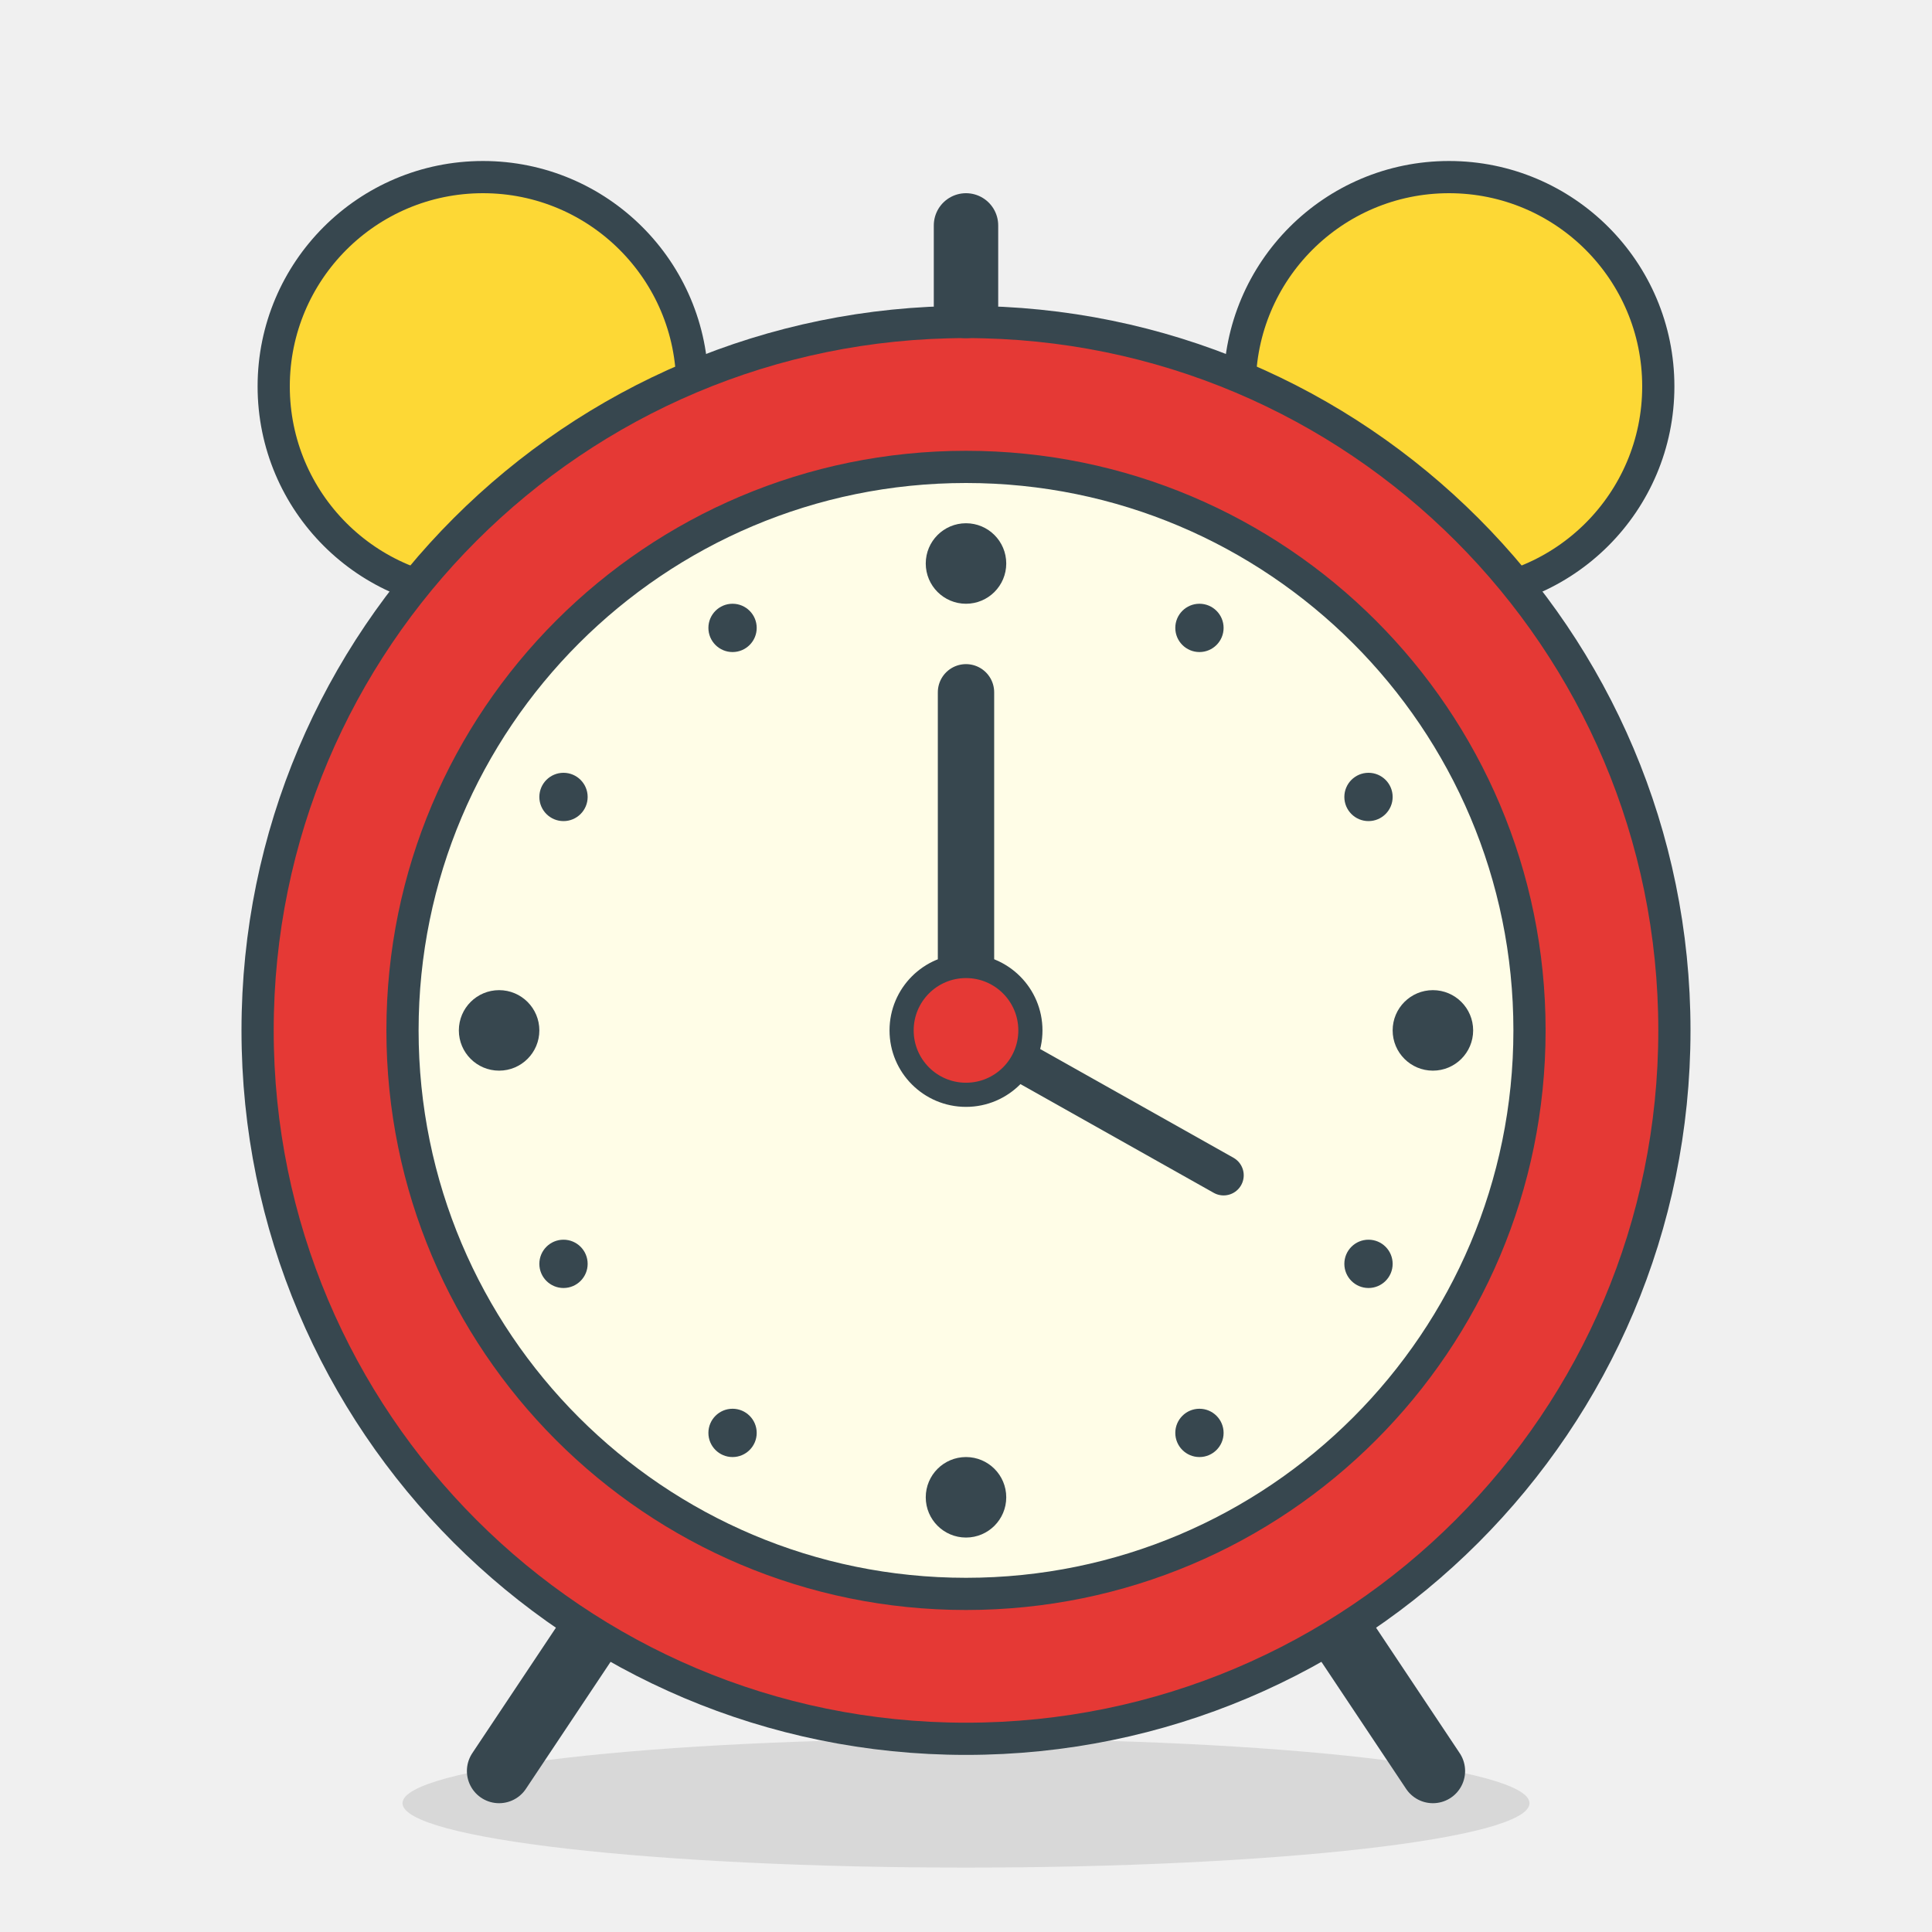
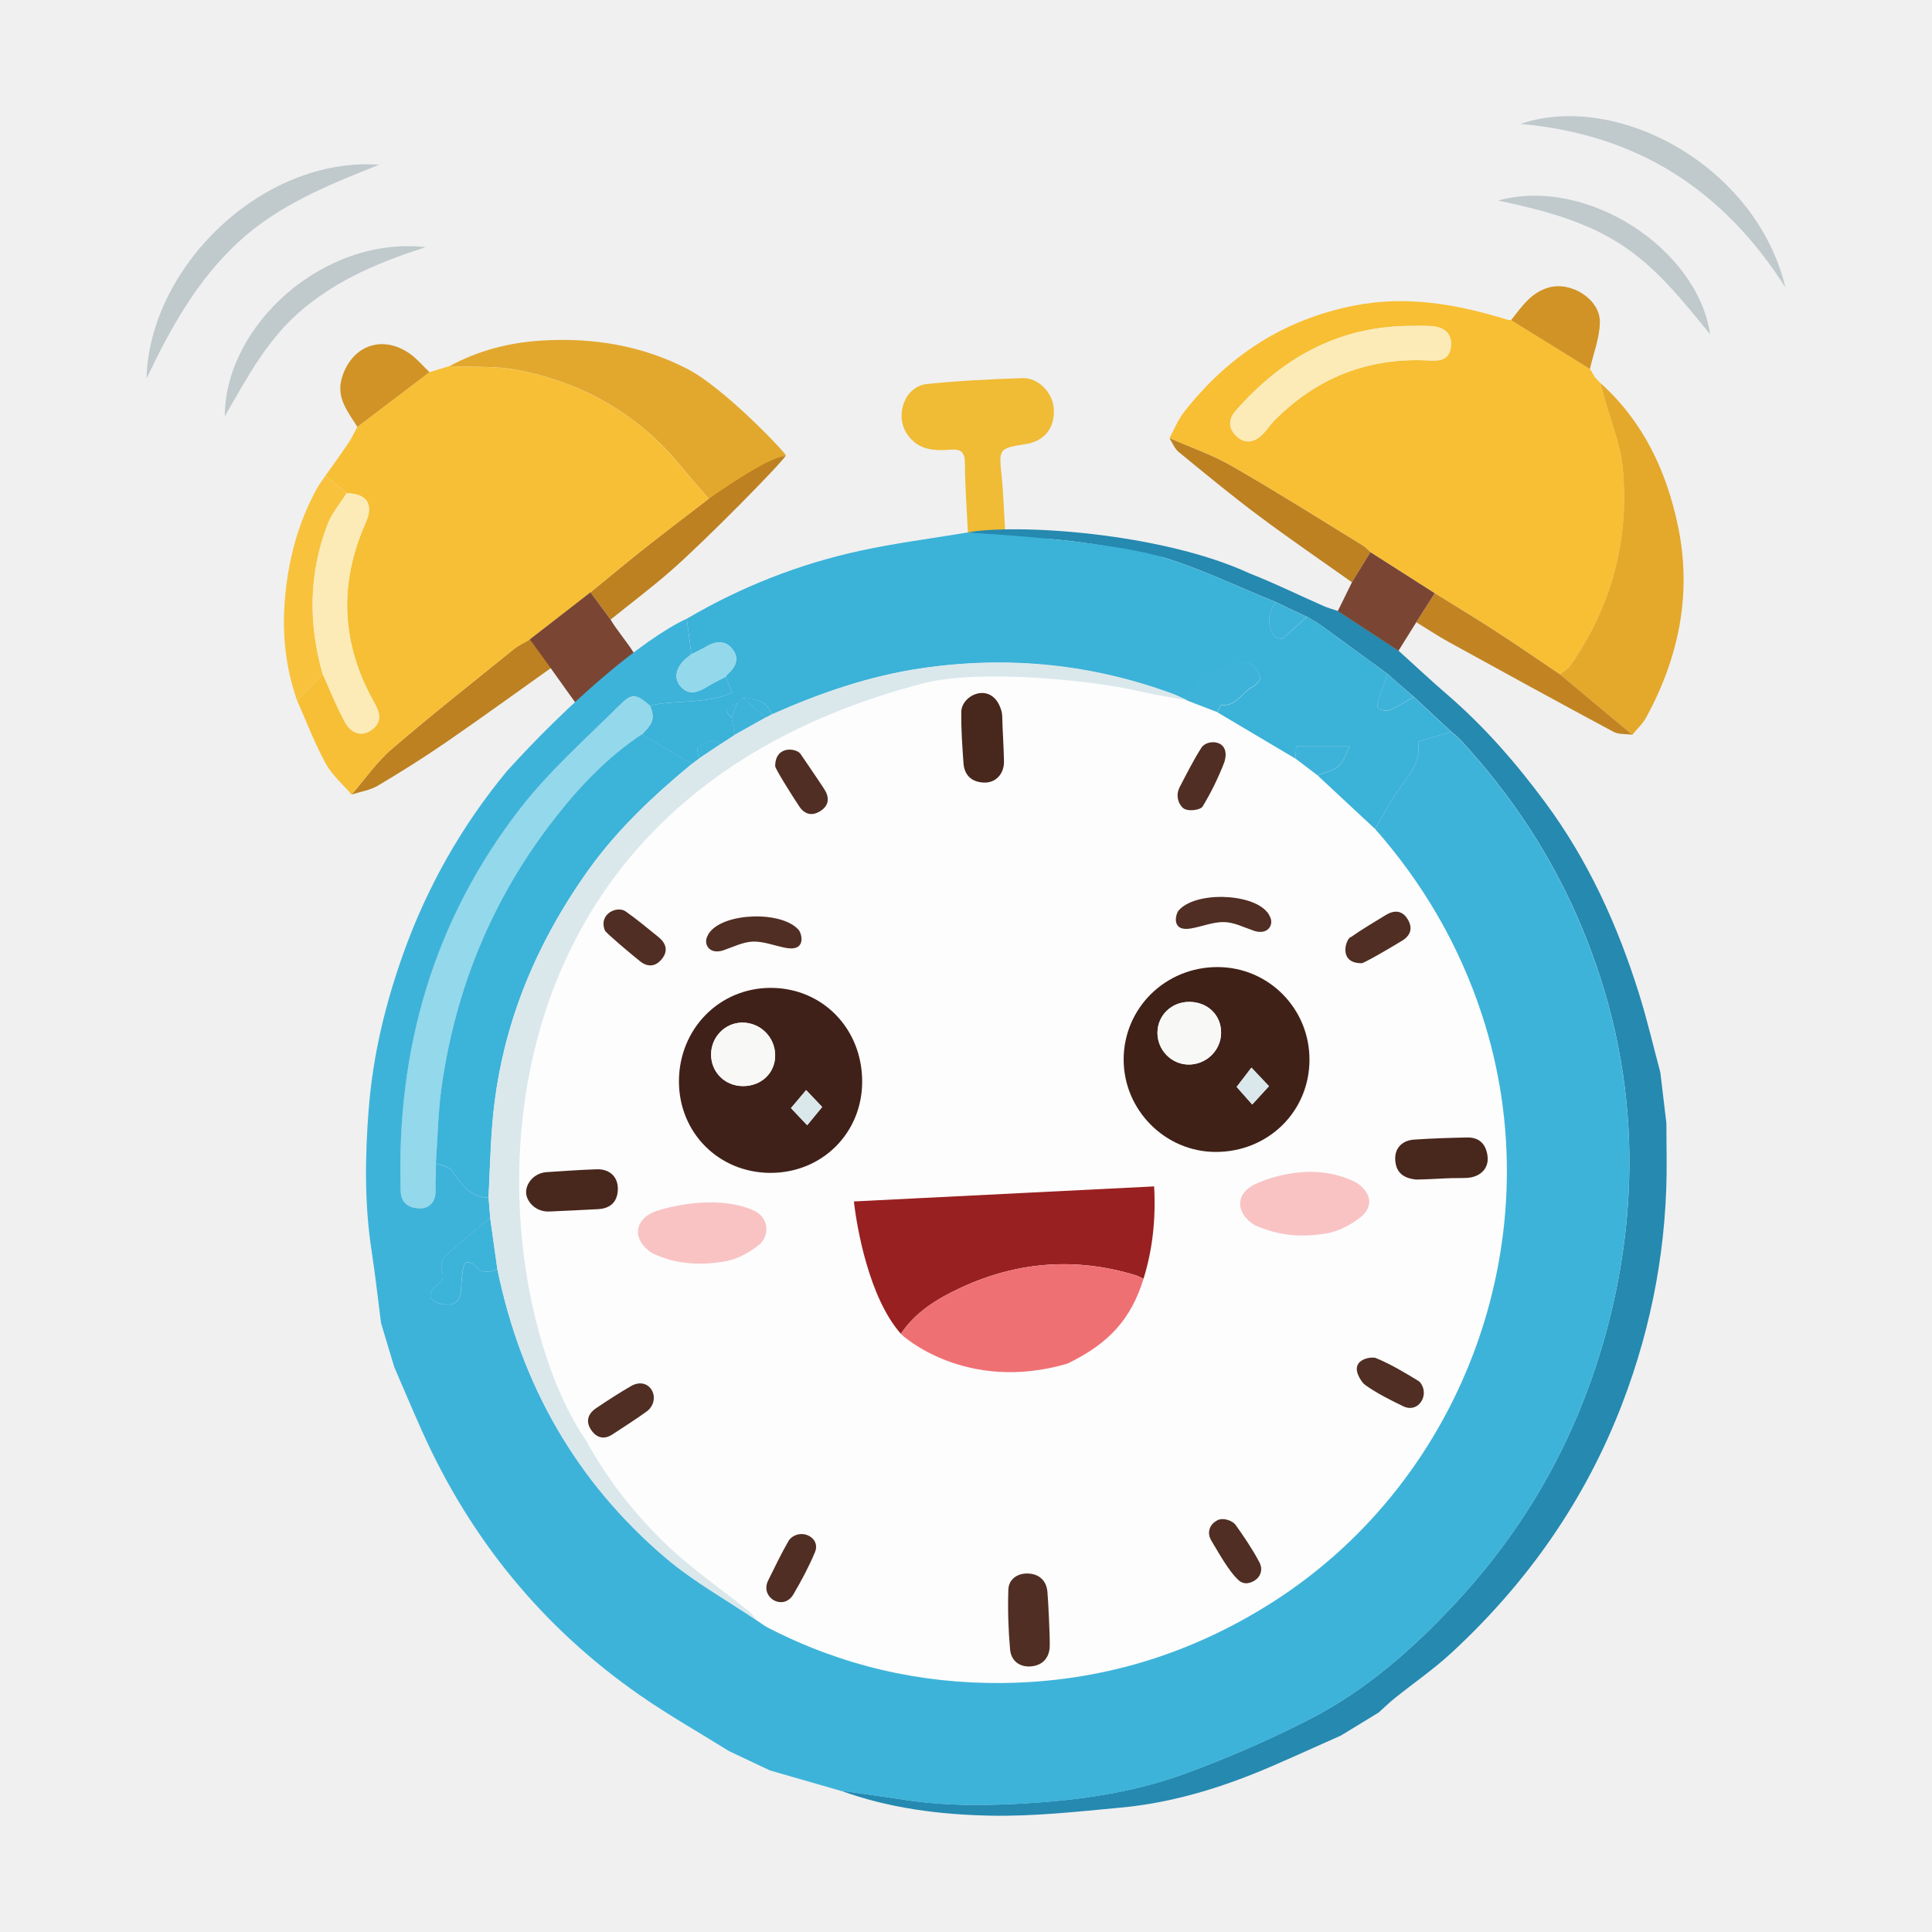
- <svg xmlns="http://www.w3.org/2000/svg" viewBox="0 0 240 240" role="img" aria-label="Reloj">
-   <ellipse cx="120" cy="224" rx="70" ry="8" fill="#000" opacity="0.1" />
-   <g stroke="#37474f" stroke-width="4" stroke-linejoin="round">
-     <circle cx="60" cy="48" r="26" fill="#fdd835" />
-     <circle cx="180" cy="48" r="26" fill="#fdd835" />
-     <path d="M78 196 L62 220 M162 196 L178 220" stroke-width="8" stroke-linecap="round" />
-     <circle cx="120" cy="128" r="88" fill="#e53935" />
-     <circle cx="120" cy="128" r="70" fill="#fffde7" />
+ <svg xmlns="http://www.w3.org/2000/svg" version="1.1" id="Capa_1" x="0px" y="0px" viewBox="0 0 500 500" style="enable-background:new 0 0 500 500;" xml:space="preserve">
+   <style type="text/css">
+ 	.st0{opacity:0.2;}
+ 	.st1{fill:#FFFFFF;}
+ 	.st2{fill:url(#SVGID_1_);}
+ 	.st3{filter:url(#Adobe_OpacityMaskFilter);}
+ 	.st4{filter:url(#Adobe_OpacityMaskFilter_1_);}
+ 	.st5{mask:url(#SVGID_2_);fill:url(#SVGID_3_);}
+ 	.st6{opacity:0.32;fill:url(#SVGID_4_);}
+ 	.st7{fill:url(#SVGID_5_);}
+ 	.st8{fill:url(#SVGID_6_);}
+ 	.st9{filter:url(#Adobe_OpacityMaskFilter_2_);}
+ 	.st10{filter:url(#Adobe_OpacityMaskFilter_3_);}
+ 	.st11{mask:url(#SVGID_7_);fill:url(#SVGID_8_);}
+ 	.st12{opacity:0.32;fill:url(#SVGID_9_);}
+ 	.st13{fill:url(#SVGID_10_);}
+ 	.st14{fill:url(#SVGID_11_);}
+ 	.st15{filter:url(#Adobe_OpacityMaskFilter_4_);}
+ 	.st16{filter:url(#Adobe_OpacityMaskFilter_5_);}
+ 	.st17{mask:url(#SVGID_12_);fill:url(#SVGID_13_);}
+ 	.st18{opacity:0.32;fill:url(#SVGID_14_);}
+ 	.st19{fill:url(#SVGID_15_);}
+ 	.st20{fill:url(#SVGID_16_);}
+ 	.st21{fill:url(#SVGID_17_);}
+ 	.st22{fill:url(#SVGID_18_);}
+ 	.st23{filter:url(#Adobe_OpacityMaskFilter_6_);}
+ 	.st24{filter:url(#Adobe_OpacityMaskFilter_7_);}
+ 	.st25{mask:url(#SVGID_19_);fill:url(#SVGID_20_);}
+ 	.st26{opacity:0.32;fill:url(#SVGID_21_);}
+ 	.st27{fill:url(#SVGID_22_);}
+ 	.st28{fill:url(#SVGID_23_);}
+ 	.st29{fill:url(#SVGID_24_);}
+ 	.st30{filter:url(#Adobe_OpacityMaskFilter_8_);}
+ 	.st31{filter:url(#Adobe_OpacityMaskFilter_9_);}
+ 	.st32{mask:url(#SVGID_25_);fill:url(#SVGID_26_);}
+ 	.st33{opacity:0.32;fill:url(#SVGID_27_);}
+ 	.st34{fill:url(#SVGID_28_);}
+ 	.st35{fill:url(#SVGID_29_);}
+ 	.st36{fill:url(#SVGID_30_);}
+ 	.st37{fill:url(#SVGID_31_);}
+ 	.st38{fill:url(#SVGID_32_);}
+ 	.st39{fill:#B28A6B;}
+ 	.st40{fill:#F8DAB8;}
+ 	.st41{fill:#C17541;}
+ 	.st42{fill:#E2955D;}
+ 	.st43{fill:#C26D40;}
+ 	.st44{fill:#B2693A;}
+ 	.st45{fill:#A7592F;}
+ 	.st46{fill:#D4AC86;}
+ 	.st47{fill:#E18F40;}
+ 	.st48{fill:#E4945D;}
+ 	.st49{fill:#19120F;}
+ 	.st50{fill:#CB4438;}
+ 	.st51{fill:#FCC676;}
+ 	.st52{fill:#B7332C;}
+ 	.st53{fill:#D89C4C;}
+ 	.st54{opacity:0.7;fill:#EFAA98;}
+ 	.st55{fill:#BFAC9D;}
+ 	.st56{fill:#443C37;}
+ 	.st57{fill:#F4A89D;}
+ 	.st58{fill:#564E48;}
+ 	.st59{fill:#F7E9DB;}
+ 	.st60{fill:#CB786D;}
+ 	.st61{fill:#E6C298;}
+ 	.st62{fill:#BF9A77;}
+ 	.st63{fill:#EFAA98;}
+ 	.st64{fill:#9A5347;}
+ 	.st65{fill:#ECAA9A;}
+ 	.st66{fill:#D3C4B1;}
+ 	.st67{opacity:0.4;fill:#564E48;}
+ 	.st68{fill:#CFBBAA;}
+ 	.st69{fill:#D78E82;}
+ 	.st70{fill:#3A3531;}
+ 	.st71{fill:#5C4235;}
+ 	.st72{opacity:0.5;fill:#3A3531;}
+ 	.st73{fill:#C6B5A6;}
+ 	.st74{opacity:0.3;fill:#9A5347;}
+ 	.st75{opacity:0.5;fill:#EFAA98;}
+ 	.st76{fill:#F0BB35;}
+ 	.st77{fill:#F8BF34;}
+ 	.st78{fill:#2589B0;}
+ 	.st79{fill:#E4A82B;}
+ 	.st80{fill:#E2A82E;}
+ 	.st81{fill:#BD8122;}
+ 	.st82{fill:#C28423;}
+ 	.st83{fill:#C0C9CC;}
+ 	.st84{fill:#F7BF35;}
+ 	.st85{fill:#F8C23D;}
+ 	.st86{fill:#7A4633;}
+ 	.st87{fill:#D19325;}
+ 	.st88{fill:#FDFDFD;}
+ 	.st89{fill:#93D8EB;}
+ 	.st90{fill:#3EB3DA;}
+ 	.st91{fill:#3CB3D9;}
+ 	.st92{fill:#3BB2D8;}
+ 	.st93{fill:#FCEBB6;}
+ 	.st94{fill:#992021;}
+ 	.st95{fill:#3F2118;}
+ 	.st96{fill:#402119;}
+ 	.st97{fill:#EF7073;}
+ 	.st98{fill:#F9C3C4;}
+ 	.st99{fill:#48271D;}
+ 	.st100{fill:#502E23;}
+ 	.st101{fill:#F8F8F7;}
+ 	.st102{fill:#DAE8EC;}
+ 	.st103{fill:#508AA8;}
+ 	.st104{fill:#C0BEBE;}
+ 	.st105{fill:#E3E2E2;}
+ 	.st106{fill:#433C30;}
+ 	.st107{fill:#5A5752;}
+ 	.st108{fill:#4C4749;}
+ 	.st109{fill:#A8A4AB;}
+ 	.st110{fill:#53504B;}
+ 	.st111{fill:#E84E1E;}
+ 	.st112{fill:#C6C3C3;}
+ 	.st113{fill:#625D62;}
+ 	.st114{fill:#7C7973;}
+ 	.st115{fill:#893872;}
+ 	.st116{fill:#A04B8C;}
+ 	.st117{fill:#C2EFFB;}
+ 	.st118{fill:#702A5F;}
+ 	.st119{opacity:0.2;fill:#FFFFFF;}
+ 	.st120{opacity:0.3;fill:#FFFFFF;}
+ 	.st121{opacity:0.5;fill:#FF6E5F;}
+ 	.st122{fill:#383638;}
+ 	.st123{opacity:0.48;fill:#FFFFFF;}
+ 	.st124{opacity:0.5;}
+ 	.st125{fill:#561F4C;}
+ 	.st126{opacity:0.3;}
+ 	.st127{fill:#232323;}
+ 	.st128{opacity:0.4;}
+ 	.st129{opacity:0.5;fill:#FFFFFF;}
+ 	.st130{fill:#E42000;}
+ 	.st131{opacity:0.15;}
+ 	.st132{opacity:0.85;}
+ 	.st133{fill:#FFDA6A;}
+ 	.st134{fill:#86B200;}
+ 	.st135{fill:#A1D735;}
+ 	.st136{fill:#8832BF;}
+ 	.st137{fill:#0C80D9;}
+ 	.st138{fill:#7ABB2F;}
+ 	.st139{fill:#FCBE1A;}
+ 	.st140{fill:#FA720C;}
+ 	.st141{fill:#FF3B7C;}
+ 	.st142{fill:#C62462;}
+ 	.st143{fill:#00B1C9;}
+ 	.st144{fill:#115A60;}
+ 	.st145{fill:#07C9DD;}
+ 	.st146{fill:none;stroke:#22EAEF;stroke-width:14.948;stroke-linecap:round;stroke-miterlimit:10;}
+ 	.st147{opacity:0.8;fill:#07A8A8;}
+ 	.st148{fill:#22EAEF;}
+ 	.st149{fill:#6DCDEB;}
+ 	.st150{fill:#C5FCF1;}
+ 	.st151{fill:#03898C;}
+ 	.st152{fill:#1F7177;}
+ 	.st153{fill:#52C5CE;}
+ 	.st154{fill:#BECFD7;}
+ 	.st155{fill:none;stroke:#FFCF03;stroke-width:7.94;stroke-linecap:round;stroke-linejoin:round;stroke-miterlimit:10;}
+ 	.st156{fill:#0084A8;}
+ 	.st157{fill:#B7295F;}
+ 	.st158{opacity:0.5;fill:#B46EEA;}
+ 	.st159{fill:none;stroke:#FFFFFF;stroke-width:7.94;stroke-linecap:round;stroke-linejoin:round;stroke-miterlimit:10;}
+ 	.st160{opacity:0.8;}
+ 	.st161{fill:#07A8A8;}
+ 	.st162{opacity:0.6;fill:#07A8A8;}
+ 	.st163{fill:#FFCF03;}
+ 	.st164{fill:#FFEEA4;}
+ 	.st165{fill:#7C7C7C;}
+ 	.st166{fill:#706F6D;}
+ 	.st167{fill:#383838;}
+ 	.st168{fill:#545454;}
+ 	.st169{fill:#636363;}
+ 	.st170{fill:#565656;}
+ 	.st171{fill:#444444;}
+ 	.st172{fill:#DD316F;}
+ 	.st173{fill:#CC1B52;}
+ 	.st174{fill:#BA0F4D;}
+ 	.st175{fill:#A80745;}
+ 	.st176{fill:#EDAA03;}
+ 	.st177{fill:#F4B019;}
+ 	.st178{fill:#EA9206;}
+ 	.st179{fill:#E58200;}
+ 	.st180{fill:#0272C6;}
+ 	.st181{fill:#008DD3;}
+ 	.st182{fill:#0255AF;}
+ 	.st183{fill:#F7C614;}
+ 	.st184{fill:#F49F16;}
+ 	.st185{fill:#BC0A4A;}
+ 	.st186{fill:#ED4380;}
+ 	.st187{fill:#0EA7E2;}
+ 	.st188{fill:#3EC8ED;}
+ 	.st189{fill:#1A1A1A;}
+ 	.st190{fill:#6BD6F2;}
+ 	.st191{fill:#919191;}
+ 	.st192{fill:#C46A20;}
+ 	.st193{fill:#D3722A;}
+ 	.st194{fill:#BA601E;}
+ 	.st195{fill:#AD5418;}
+ 	.st196{fill:#B21B1B;}
+ 	.st197{fill:#C62626;}
+ 	.st198{fill:#990D0D;}
+ 	.st199{clip-path:url(#SVGID_34_);}
+ 	.st200{fill:#97DEF7;}
+ 	.st201{fill:#FEF5D7;}
+ 	.st202{fill:#EDC86B;}
+ 	.st203{fill:#8BC10B;}
+ 	.st204{fill:#FCF081;}
+ 	.st205{fill:#74AE00;}
+ 	.st206{fill:#663A03;}
+ 	.st207{fill:#5B3104;}
+ 	.st208{fill:#F7372A;}
+ 	.st209{fill:#BD1C22;}
+ 	.st210{fill:#B22828;}
+ 	.st211{fill:#FFC600;}
+ 	.st212{fill:#EF8800;}
+ 	.st213{fill:#FFD400;}
+ 	.st214{fill:#FFAC00;}
+ 	.st215{fill:#FFE67D;}
+ 	.st216{fill:#FF9B70;}
+ 	.st217{fill:#1D1D1B;}
+ 	.st218{fill:#FCC166;}
+ 	.st219{fill:#F1464C;}
+ 	.st220{fill:#F47A4E;}
+ 	.st221{fill:none;stroke:#FFFFFF;stroke-width:0.85;stroke-miterlimit:10;}
+ 	.st222{fill:#FCA466;stroke:#FFFFFF;stroke-width:0.85;stroke-miterlimit:10;}
+ 	.st223{fill:#87AB11;}
+ 	.st224{fill:none;stroke:#FFFFFF;stroke-width:0.85;stroke-linecap:round;stroke-linejoin:round;stroke-miterlimit:10;}
+ 	.st225{fill:none;stroke:#87AB11;stroke-width:0.85;stroke-linecap:round;stroke-linejoin:round;stroke-miterlimit:10;}
+ 	.st226{clip-path:url(#SVGID_36_);fill:#1A1A1A;}
+ 	.st227{clip-path:url(#SVGID_38_);fill:#1A1A1A;}
+ 	.st228{fill:#3B68AB;}
+ 	.st229{fill:none;stroke:#3B68AB;stroke-width:0.85;stroke-linecap:round;stroke-linejoin:round;stroke-miterlimit:10;}
+ 	.st230{clip-path:url(#SVGID_40_);fill:#1A1A1A;}
+ 	.st231{clip-path:url(#SVGID_42_);fill:#1A1A1A;}
+ 	.st232{fill:#BD71BA;}
+ 	.st233{fill:#AD40A9;}
+ 	.st234{fill:#1178AB;}
+ 	.st235{fill:none;stroke:#1178AB;stroke-width:0.85;stroke-linecap:round;stroke-linejoin:round;stroke-miterlimit:10;}
+ 	.st236{clip-path:url(#SVGID_44_);fill:#1A1A1A;}
+ 	.st237{clip-path:url(#SVGID_46_);fill:#1A1A1A;}
+ 	.st238{fill:#5CC46A;}
+ 	.st239{fill:#1CA75E;}
+ 	.st240{fill:#B19C48;}
+ 	.st241{fill:none;stroke:#B19C48;stroke-width:0.85;stroke-linecap:round;stroke-linejoin:round;stroke-miterlimit:10;}
+ 	.st242{clip-path:url(#SVGID_48_);fill:#1A1A1A;}
+ 	.st243{clip-path:url(#SVGID_50_);fill:#1A1A1A;}
+ 	.st244{fill:#57BFE6;}
+ 	.st245{fill:#259CD4;}
+ 	.st246{fill:#9D5C8B;}
+ 	.st247{fill:none;stroke:#9D5C8B;stroke-width:0.85;stroke-linecap:round;stroke-linejoin:round;stroke-miterlimit:10;}
+ 	.st248{clip-path:url(#SVGID_52_);fill:#1A1A1A;}
+ 	.st249{clip-path:url(#SVGID_54_);fill:#1A1A1A;}
+ 	.st250{fill:#F6D436;}
+ 	.st251{fill:#262623;}
+ 	.st252{fill:#F39597;}
+ 	.st253{fill:#E86519;}
+ </style>
+   <g>
+     <path class="st76" d="M260.15,137.49c-3.26,0.18-6.4,0.3-9.65,0.47c-0.27-5.8-0.77-12.33-0.78-18.12   c-0.01-2.91-1.12-3.68-3.74-3.47c-4.29,0.35-8.31,0.15-11.18-3.97c-3.34-4.79-0.72-12.41,5.06-13.01   c8.2-0.86,16.47-1.26,24.72-1.53c4.23-0.14,7.91,3.81,8.15,8c0.28,4.89-2.43,8.29-7.22,9.06c-7.1,1.14-7.03,1.14-6.26,8.54   C259.7,127.85,259.83,133.07,260.15,137.49z" />
+     <path class="st77" d="M413.57,98.51c0.22,0.22,0.44,0.43,0.66,0.65c0.31,1.18,0.61,2.35,0.93,3.53c1.66,6.16,4.24,12.24,4.82,18.49   c1.71,18.56-2.83,35.72-13.58,51.09c-0.64,0.92-1.76,1.51-2.65,2.26c-5.61-3.77-11.17-7.62-16.84-11.3   c-5.13-3.33-10.38-6.48-15.57-9.71c-5.55-3.54-11.11-7.09-16.66-10.63c-0.65-0.57-1.22-1.25-1.95-1.7   c-11.27-6.9-22.44-13.97-33.89-20.56c-5.09-2.93-10.76-4.86-16.17-7.25c1.2-2.21,2.13-4.65,3.66-6.61   c11.35-14.59,25.83-24.1,44.21-27.7c13.61-2.66,26.55-0.33,39.45,3.63c0.35,0.11,0.73,0.09,1.1,0.13c6.8,4.21,13.6,8.42,20.4,12.63   c0.42,0.73,0.85,1.46,1.27,2.19C413.02,97.95,413.3,98.23,413.57,98.51z M364.25,84.35c-18.26,0.3-32.64,8.47-44.43,21.92   c-2.16,2.47-1.81,4.91,0.42,6.84c2.23,1.93,4.65,1.24,6.61-0.79c1.03-1.06,1.84-2.34,2.87-3.39c11.04-11.2,24.4-16.48,40.15-15.63   c2.75,0.15,5.36-0.12,5.64-3.74c0.25-3.18-1.55-4.97-5.32-5.18C368.22,84.26,366.23,84.35,364.25,84.35z" />
+     <path class="st78" d="M359.13,174.42c-5.8-4.24-11.6-8.49-17.42-12.7c-1.09-0.78-2.3-1.39-3.45-2.08c-2.7-1.28-5.41-2.56-8.11-3.84   c-9.69-3.92-19.16-8.54-29.12-11.58c-16.8-3.55-21.58-3.92-27.72-4.61c-20.27-1.17-21.33-1.73-23.1-1.79   c12.76-2.37,50.33,0,73.18,10.57c6.48,2.53,12.73,5.63,19.11,8.43c1.2,0.53,2.49,0.87,3.74,1.3c5.23,3.43,10.47,6.85,15.7,10.28   c4.19,3.78,8.3,7.65,12.58,11.34c9.59,8.26,17.8,17.69,25.34,27.87c11.16,15.07,18.74,31.77,24.3,49.5   c2.11,6.72,3.7,13.6,5.53,20.41c0.52,4.38,1.05,8.77,1.57,13.15c0.02,2.91,0.02,5.82,0.06,8.73c0.26,22.05-3.62,43.37-11.52,63.95   c-9.6,25-24.6,46.35-44.22,64.45c-4.6,4.24-9.8,7.82-14.69,11.75c-1.43,1.15-2.74,2.43-4.11,3.66c-3.25,1.98-6.5,3.96-9.74,5.94   c-5.87,2.61-11.72,5.27-17.62,7.83c-12.58,5.46-25.59,9.54-39.29,10.82c-11.25,1.05-22.57,2.32-33.84,2.09   c-13.13-0.26-26.25-1.92-38.77-6.49c5.48,0.78,10.97,1.51,16.45,2.36c11.31,1.75,22.62,1.56,34.01,0.77   c13.39-0.93,26.56-3.02,39.11-7.66c10.86-4.01,21.56-8.66,31.86-13.94c14.68-7.53,26.96-18.41,38.11-30.45   c18.04-19.48,30.71-42.01,38.02-67.61c4.79-16.78,7.08-33.84,6.53-51.24c-0.61-19.45-4.89-38.14-12.42-56.09   c-7.5-17.88-18.03-33.78-31.14-48.01c-0.75-0.81-1.66-1.48-2.49-2.21c-3.22-2.99-6.43-5.98-9.65-8.97   C363.64,178.4,361.38,176.41,359.13,174.42z" />
+     <path class="st79" d="M403.74,174.53c0.9-0.75,2.01-1.34,2.65-2.26c10.75-15.37,15.29-32.53,13.58-51.09   c-0.58-6.26-3.16-12.33-4.82-18.49c-0.32-1.17-0.62-2.35-0.93-3.53c11.02,9.92,17.02,22.64,20.01,36.84   c3.69,17.52,0.3,34.05-8.17,49.63c-0.91,1.67-2.4,3.02-3.62,4.52C416.21,184.94,409.98,179.74,403.74,174.53z" />
+     <path class="st80" d="M183.43,129.06c-2.31-2.68-4.68-5.32-6.91-8.06c-11.09-13.64-25.46-21.92-42.55-25.24   c-5.74-1.11-11.77-0.7-17.66-0.99c7.52-4.1,15.63-6.16,24.11-6.65c13.1-0.76,25.69,1.27,37.49,7.36   c9.43,4.87,25.13,21.38,25.48,22.38c-1.55,0.66-3.2,1.15-4.65,2C193.6,122.87,188.53,125.99,183.43,129.06z" />
+     <path class="st81" d="M183.43,129.06c16.69-11.52,18.39-10.53,19.95-11.18c-1.17,2.06-20.8,21.99-29.61,29.71   c-5.08,4.45-10.49,8.52-15.75,12.76c-1.74-2.35-3.47-4.7-5.21-7.06c4.74-3.87,9.44-7.79,14.25-11.59   C172.47,137.43,177.97,133.27,183.43,129.06z" />
+     <path class="st81" d="M90.99,205.63c3.45-3.97,6.49-8.42,10.44-11.82c10.3-8.86,20.99-17.27,31.56-25.82   c1.22-0.99,2.7-1.66,4.07-2.48c1.98,2.36,3.95,4.72,5.93,7.08c-9.19,6.53-18.31,13.15-27.59,19.54   c-5.73,3.94-11.63,7.65-17.61,11.2C95.78,204.52,93.28,204.89,90.99,205.63z" />
+     <path class="st82" d="M403.74,174.53c6.24,5.21,12.47,10.41,18.71,15.62c-1.64-0.23-3.52-0.03-4.9-0.76   c-14.23-7.64-28.4-15.41-42.55-23.2c-2.89-1.59-5.65-3.43-8.46-5.16c1.6-2.5,3.19-5,4.79-7.5c5.2,3.23,10.44,6.38,15.57,9.71   C392.57,166.92,398.13,170.76,403.74,174.53z" />
+     <path class="st81" d="M302.66,113.39c5.41,2.38,11.08,4.32,16.17,7.25c11.45,6.58,22.62,13.65,33.89,20.56   c0.72,0.44,1.3,1.13,1.95,1.7c-1.59,2.6-3.19,5.2-4.78,7.8c-8.07-5.73-16.25-11.31-24.17-17.24c-7.06-5.28-13.87-10.9-20.69-16.5   C303.97,116.1,303.43,114.6,302.66,113.39z" />
+     <path class="st83" d="M37.93,97.95c0.65-28.51,29.68-57.44,60.2-55.32c-13.08,5.2-26.11,10.4-36.66,20.22   C50.87,72.73,44.07,85.06,37.93,97.95z" />
+     <path class="st83" d="M462.07,74.4c-15.83-24.88-37.97-39.66-68.59-42.33C418.51,23.58,454.47,42.84,462.07,74.4z" />
+     <g>
+       <path class="st84" d="M90.99,205.63c-2.28-2.67-5.09-5.06-6.73-8.08c-2.85-5.23-4.97-10.86-7.4-16.33    c2.22-2.25,4.44-4.5,6.66-6.74c1.88,4.13,3.54,8.38,5.72,12.36c1.73,3.16,4.46,3.8,6.79,2.17c2.89-2.02,2.41-4.38,0.87-7.09    c-8.56-15.13-9.35-30.68-2.28-46.59c2.14-4.82,0.39-7.58-4.93-7.68c-1.81-1.52-3.63-3.05-5.44-4.57c2.01-2.85,4.07-5.67,6.01-8.57    c0.85-1.27,1.49-2.68,2.22-4.03c6.22-4.72,12.44-9.44,18.66-14.15c1.5-0.46,2.99-0.92,4.49-1.38c0.23-0.06,0.47-0.13,0.7-0.19    c0,0-0.04,0.03-0.03,0.03c5.9,0.29,11.93-0.13,17.66,0.99c17.09,3.32,31.46,11.6,42.55,25.24c2.23,2.74,4.61,5.38,6.91,8.06    c-5.46,4.21-10.96,8.37-16.37,12.64c-4.8,3.79-9.5,7.72-14.25,11.59c-5.25,4.07-10.5,8.15-15.75,12.22    c-1.36,0.82-2.84,1.49-4.07,2.48c-10.57,8.54-21.26,16.96-31.56,25.82C97.49,197.21,94.45,201.66,90.99,205.63z" />
+       <path class="st85" d="M84.25,123.08c1.81,1.52,3.63,3.05,5.44,4.57c-1.67,2.68-3.82,5.18-4.93,8.08    c-4.87,12.73-4.98,25.7-1.25,38.76c-2.22,2.25-4.44,4.5-6.66,6.74c-2.95-8.52-3.88-17.17-3.11-26.24    c0.86-10.18,3.39-19.69,8.3-28.6C82.69,125.24,83.51,124.18,84.25,123.08z" />
+     </g>
+     <path class="st86" d="M137.06,165.51c5.25-4.07,10.5-8.15,15.75-12.22c1.74,2.35,3.47,4.7,5.21,7.06c1.57,2.72,4.62,6.21,6.19,8.93   c-4.74,3.8-10.48,8.85-15.23,12.65C147.15,179.48,139.04,167.87,137.06,165.51z" />
+     <path class="st86" d="M349.88,150.7c1.59-2.6,3.19-5.2,4.78-7.8c5.55,3.54,11.1,7.09,16.66,10.63c-1.59,2.5-3.19,5-4.79,7.5   c-1.54,2.47-3.07,4.93-4.61,7.4c-5.23-3.43-10.47-6.85-15.7-10.28C347.45,155.66,348.66,153.18,349.88,150.7z" />
+     <path class="st83" d="M58.17,107.75c0.06-23.57,25.57-46.75,51.99-43.78c-12.09,3.87-22.56,8.34-31.67,15.92   C69.29,87.54,63.96,97.7,58.17,107.75z" />
+     <path class="st83" d="M387.71,51.9c22.94-6.36,51.63,12.47,54.87,34.6c-7.04-8.57-13.84-17.34-23.35-23.41   C409.58,56.93,398.72,54.27,387.71,51.9z" />
+     <path class="st87" d="M411.47,95.48c-6.8-4.21-13.6-8.42-20.4-12.63c2.72-3.43,5.1-7.14,9.77-8.45c5.84-1.64,13.37,3.09,13.21,9.12   C413.95,87.53,412.38,91.5,411.47,95.48z" />
+     <path class="st87" d="M111.15,96.32c-6.22,4.72-12.44,9.44-18.66,14.15c-2.45-3.9-5.58-7.57-3.99-12.75   c2.55-8.34,10.47-11.19,17.58-6.17C107.95,92.88,109.47,94.72,111.15,96.32z" />
+     <path class="st79" d="M413.57,98.51c-0.28-0.28-0.55-0.56-0.83-0.84C413.02,97.95,413.3,98.23,413.57,98.51z" />
+     <path class="st80" d="M116.34,94.75c-0.23,0.06-0.47,0.13-0.7,0.19C115.87,94.85,116.1,94.79,116.34,94.75z" />
+     <path class="st88" d="M315.16,183.1c124.57,57.52,86.33,253.14-55.43,253.17C96.55,436.3,82.84,189.2,255.66,174.03   C276.2,173.87,296.07,176.28,315.16,183.1z M314.98,297.06c31.37,0.82,32.44-44.8,1.41-44.49   C285.02,251.85,283.89,297.26,314.98,297.06z M177.61,280.07c-0.75,30.85,43.74,28.74,43.74,1.73   C221.35,250.22,176.95,248.68,177.61,280.07z" />
+     <path class="st89" d="M166.49,189.65c-0.25,0.26-0.53,0.49-0.83,0.7c-8.76,5.9-15.88,13.48-22.33,21.78   c-15.86,20.41-25.37,43.51-29.02,69.01c-0.94,6.58-1.03,13.28-1.51,19.93c-0.04,2.35-0.17,4.71-0.11,7.05   c0.08,2.96-1.67,4.69-4.2,4.6c-2.38-0.08-4.71-1.11-4.82-4.49c-1.11-36.64,8.48-70.06,31.03-99.12   c7.45-9.6,16.73-17.81,25.41-26.42c2.23-2.21,3.83-2.86,5.65-2.18c3.09,1.15,4.08,5.03,2.06,7.62   C167.42,188.66,166.96,189.16,166.49,189.65z" />
+     <g>
+       <g>
+         <path class="st90" d="M198.26,185.61c-2.72,1.53-5.44,3.06-8.16,4.59c-0.26-1.52-0.52-3.03-0.78-4.55     c0.5-1.24,0.99-2.48,1.49-3.72c0.5-0.5,0.99-0.99,1.49-1.49c1.05,0.99,2.08,2.01,3.17,2.96     C196.37,184.18,197.33,184.87,198.26,185.61z" />
+         <path class="st91" d="M186.47,192.57c-1.88,1.26-3.76,2.52-5.63,3.77c-0.09-1-0.6-2.63-0.21-2.89     C182.35,192.33,184.19,190.47,186.47,192.57z" />
+         <g>
+           <path class="st91" d="M126.85,315.21c0.62,4.42,1.24,8.84,1.86,13.27c-2.18,0.8-4.23,1.22-5.91-1.11      c-0.38-0.52-1.58-0.85-2.22-0.65c-0.45,0.14-0.7,1.29-0.82,2.03c-0.23,1.44-0.35,2.9-0.42,4.36c-0.19,3.71-1.5,4.96-5.08,4.37      c-1.07-0.17-2.6-0.93-2.84-1.74c-0.24-0.81,0.6-2.46,1.44-2.96c1.91-1.14,2.01-2.36,1.45-4.31c-0.28-0.97,0.11-2.67,0.84-3.33      C118.94,321.7,122.93,318.49,126.85,315.21z" />
+           <g>
+             <path class="st90" d="M306.98,181.2c-0.25-0.28-0.5-0.55-0.75-0.83c2.09-6.12,11.12-10.82,17.31-8.69       c1.19,0.41,2.14,2.22,2.62,3.58c0.19,0.55-1.03,1.98-1.91,2.43c-2.81,1.46-4.32,5.17-8.24,4.77c-0.24-0.02-0.61,1.21-0.92,1.86       C312.4,183.29,309.69,182.25,306.98,181.2z" />
+             <path class="st90" d="M341,200.67c-1.93-1.46-3.85-2.93-5.78-4.39c0.09-1.2,0.18-2.4,0.24-3.18c4.71,0,9.08,0,13.93,0       c-0.91,1.67-1.54,3.85-2.97,5.16C345.04,199.53,342.84,199.9,341,200.67z" />
+             <path class="st90" d="M330.13,155.81c2.7,1.28,5.41,2.56,8.11,3.84c-2.06,1.85-4.06,3.78-6.23,5.5       c-0.39,0.31-1.77-0.01-2.2-0.49C327.86,162.49,328.1,158.35,330.13,155.81z" />
+             <path class="st90" d="M359.13,174.42c2.25,1.99,4.51,3.98,6.76,5.96c-2.09,1.16-4.11,2.49-6.31,3.41       c-0.79,0.33-2.22-0.01-2.92-0.58c-0.4-0.33-0.1-1.78,0.18-2.64C357.52,178.49,358.36,176.47,359.13,174.42z" />
+             <g>
+               <g>
+                 <g>
+                   <g>
+                     <path class="st90" d="M188.7,453.2c-7.7-4.8-15.62-9.28-23.06-14.45c-25.19-17.51-43.92-40.45-56.45-68.45           c-2.45-5.47-4.77-11-7.15-16.5c-1.14-3.8-2.28-7.6-3.43-11.39c-0.8-6.2-1.48-12.43-2.43-18.61           c-1.89-12.28-1.72-24.55-0.75-36.91c1.1-13.92,4.35-27.31,9.04-40.37c6.16-17.17,15.07-32.86,26.69-46.92           c15.97-17.68,34.95-34.09,46.58-39.49c0.4,3.07,0.79,6.14,1.18,9.21c-0.38,0.31-0.75,0.62-1.13,0.92           c-2.73,2.18-3.56,5.14-1.73,7.31c2.1,2.5,4.52,1.68,6.9,0.19c1.56-0.97,3.23-1.75,4.86-2.62c0.49,1.22,0.98,2.43,1.66,4.11           c-6.57,3.13-14.57,1.82-21.23,3.38c-3.56-3.13-4.69-3.32-8.12,0.09c-8.67,8.61-17.96,16.82-25.41,26.42           c-22.56,29.05-32.15,62.48-31.03,99.12c0.1,3.38,2.43,4.41,4.82,4.49c2.53,0.08,4.28-1.65,4.2-4.6           c-0.06-2.35,0.07-4.7,0.11-7.05c1.43,0.61,3.44,0.83,4.17,1.91c2.38,3.52,4.72,6.79,9.46,7.01           c0.14,1.74,0.28,3.49,0.42,5.23c-3.92,3.28-7.91,6.49-11.7,9.92c-0.73,0.66-1.13,2.35-0.84,3.33           c0.57,1.95,0.47,3.17-1.45,4.31c-0.84,0.5-1.68,2.15-1.44,2.96c0.24,0.81,1.77,1.57,2.84,1.74           c3.59,0.59,4.9-0.66,5.08-4.37c0.07-1.46,0.2-2.92,0.42-4.36c0.12-0.74,0.37-1.89,0.82-2.03c0.64-0.2,1.84,0.13,2.22,0.65           c1.69,2.32,3.73,1.91,5.91,1.11c6.11,29.79,20.35,54.97,43.53,74.68c7.28,6.19,15.82,10.91,23.78,16.31           c0.92,0.6,1.8,1.3,2.78,1.8c19,9.8,39.29,14.49,60.56,14.28c25.23-0.25,48.62-7.32,69.96-20.92           c50.24-32.02,72.79-95.59,54.15-152.14c-5.91-17.94-15.17-33.86-27.63-47.98c2.1-3.53,3.95-7.23,6.35-10.53           c2.66-3.66,5.64-7.04,4.79-12.06c2.92-0.88,5.74-1.72,8.55-2.57c0.83,0.73,1.74,1.4,2.49,2.21           c13.11,14.23,23.64,30.13,31.14,48.01c7.53,17.95,11.82,36.64,12.42,56.09c0.55,17.4-1.74,34.45-6.53,51.24           c-7.31,25.6-19.97,48.13-38.02,67.61c-11.16,12.04-23.43,22.92-38.11,30.45c-10.3,5.28-21,9.93-31.86,13.94           c-12.54,4.63-25.71,6.73-39.11,7.66c-11.39,0.79-22.7,0.97-34.01-0.77c-5.47-0.85-10.97-1.57-16.45-2.36           c-6.09-1.75-12.18-3.51-18.27-5.26C195.72,456.51,192.21,454.85,188.7,453.2z" />
+                     <path class="st92" d="M168.24,182.61c6.66-1.56,14.66-0.24,21.23-3.38c-0.68-1.68-1.17-2.89-1.66-4.11           c0.23-0.29,0.41-0.62,0.69-0.85c2.16-1.88,2.82-4.18,0.94-6.42c-1.85-2.21-4.28-1.93-6.65-0.52           c-1.24,0.74-2.57,1.34-3.86,2c-0.39-3.07-0.79-6.14-1.18-9.21c13.99-8.23,28.95-14.12,44.78-17.57           c9.14-1.99,18.45-3.17,27.69-4.71c1.76,0.06,36.06,1.9,50.81,6.4c9.96,3.04,19.43,7.66,29.12,11.58           c-2.04,2.53-2.27,6.68-0.32,8.84c0.43,0.48,1.81,0.8,2.2,0.49c2.17-1.71,4.17-3.64,6.23-5.49           c1.15,0.69,2.37,1.29,3.45,2.08c5.83,4.21,11.62,8.46,17.42,12.7c-0.77,2.05-1.61,4.07-2.28,6.15           c-0.28,0.86-0.58,2.31-0.18,2.64c0.7,0.57,2.12,0.91,2.92,0.58c2.19-0.92,4.22-2.24,6.31-3.41           c3.22,2.99,6.43,5.98,9.65,8.97c-2.81,0.85-5.63,1.69-8.55,2.57c0.84,5.02-2.13,8.4-4.79,12.06c-2.4,3.3-4.26,7-6.35,10.53           c-4.95-4.61-9.9-9.23-14.85-13.84c1.84-0.76,4.04-1.14,5.42-2.4c1.43-1.32,2.06-3.5,2.97-5.16c-4.85,0-9.22,0-13.93,0           c-0.06,0.78-0.15,1.98-0.24,3.18c-6.71-3.98-13.41-7.96-20.12-11.94c0.31-0.65,0.68-1.89,0.92-1.86           c3.92,0.4,5.43-3.32,8.24-4.77c0.88-0.45,2.1-1.89,1.91-2.43c-0.48-1.37-1.44-3.18-2.62-3.58           c-6.19-2.12-16.02,5.78-16.75,9.31c-0.83-0.24-2.24-0.97-3.05-1.27c-21.12-7.84-42.77-10.07-65.07-6.83           c-13.63,1.98-26.43,6.41-38.92,11.96c-1.22-3.6-4.37-3.95-7.44-4.42c-0.5,0.5-0.99,0.99-1.49,1.49           c-3.28,1.36-3.56,2.07-1.49,3.72c0.26,1.52,0.52,3.03,0.78,4.55c-1.21,0.79-2.43,1.58-3.64,2.38           c-2.28-2.1-4.11-0.25-5.84,0.88c-0.39,0.26,0.11,1.89,0.21,2.89c-0.58,0.43-1.16,0.86-1.73,1.3           c-4.33-2.53-8.67-5.06-13-7.59C168.07,188.01,169.97,186.41,168.24,182.61z" />
+                   </g>
+                   <path class="st91" d="M179.1,197.64c-9.95,8.23-19.34,17.01-26.88,27.59c-13.92,19.55-22.72,41.07-24.77,65.12          c-0.56,6.52-0.7,13.08-1.03,19.62c-4.74-0.22-7.07-3.49-9.45-7.01c-0.73-1.08-2.75-1.3-4.17-1.91          c0.48-6.65,0.57-13.35,1.51-19.93c3.65-25.5,13.15-48.6,29.02-69.01c6.56-8.44,13.81-16.13,22.77-22.07          C170.44,192.58,174.77,195.11,179.1,197.64z" />
+                 </g>
+                 <path class="st89" d="M178.92,169.32c1.29-0.66,2.62-1.26,3.86-2c2.37-1.41,4.8-1.69,6.65,0.52         c1.88,2.24,1.22,4.54-0.94,6.42c-0.27,0.24-0.46,0.57-0.69,0.85c-1.62,0.86-3.3,1.64-4.86,2.62c-2.39,1.49-4.8,2.31-6.9-0.19         c-1.83-2.17-1-5.12,1.73-7.31C178.16,169.94,178.54,169.63,178.92,169.32z" />
+               </g>
+               <path class="st91" d="M198.25,185.65c-0.94-0.74-1.91-1.44-2.81-2.23c-1.1-0.96-2.13-1.99-3.2-2.99        c3.1,0.48,6.28,0.83,7.51,4.46C199.25,185.15,198.75,185.4,198.25,185.65z" />
+             </g>
+           </g>
+         </g>
+       </g>
+       <path class="st91" d="M190.82,181.92c-0.5,1.24-0.99,2.48-1.49,3.72C187.25,184,187.54,183.28,190.82,181.92z" />
+     </g>
+     <path class="st93" d="M364.25,84.35c1.98,0,3.97-0.09,5.94,0.02c3.76,0.21,5.56,2,5.32,5.18c-0.28,3.63-2.89,3.89-5.64,3.74   c-15.75-0.85-29.1,4.43-40.15,15.63c-1.04,1.05-1.84,2.33-2.87,3.39c-1.96,2.02-4.38,2.72-6.61,0.79   c-2.23-1.93-2.58-4.37-0.42-6.84C331.61,92.82,345.99,84.65,364.25,84.35z" />
+     <path class="st93" d="M83.52,174.48c-3.73-13.05-3.63-26.03,1.25-38.76c1.11-2.9,3.26-5.4,4.93-8.08c5.32,0.1,7.07,2.86,4.93,7.68   c-7.07,15.91-6.28,31.46,2.28,46.59c1.54,2.72,2.01,5.07-0.87,7.09c-2.33,1.63-5.06,1-6.79-2.17   C87.07,182.87,85.4,178.62,83.52,174.48z" />
+     <path class="st94" d="M233.15,345.19c-8.3-9.36-11.44-27.73-12.16-34.26c25.69-1.29,51.48-2.58,77.7-3.89   c0.46,8.42-0.39,16.31-2.75,23.92c-0.67-0.31-1.31-0.71-2.01-0.92c-15.57-4.76-30.78-3.55-45.45,3.3   C242.56,336.11,236.93,339.52,233.15,345.19z" />
+     <path class="st95" d="M314.61,298.12c-13.09-0.02-23.86-10.88-23.81-24c0.06-13.3,10.86-23.88,24.34-23.84   c13.18,0.03,23.77,10.73,23.74,23.99C338.86,287.66,328.2,298.14,314.61,298.12z M316.02,267.34c0.06-4.61-3.49-8.06-8.28-8.06   c-4.52,0.01-8.09,3.42-8.19,7.84c-0.1,4.56,3.59,8.38,8.1,8.38C312.22,275.5,315.97,271.84,316.02,267.34z M320.04,281.29   c1.35,1.53,2.83,3.2,4.03,4.56c1.47-1.61,2.98-3.26,4.34-4.74c-1.56-1.65-3.13-3.32-4.54-4.81   C322.7,277.81,321.41,279.5,320.04,281.29z" />
+     <path class="st96" d="M175.71,279.86c0.01-13.63,10.53-24.28,23.91-24.2c13.29,0.09,23.47,10.55,23.51,24.17   c0.04,13.41-10.42,23.79-23.87,23.71C185.97,303.45,175.71,293.13,175.71,279.86z M200.61,273.07c-0.04-4.71-3.89-8.48-8.59-8.42   c-4.38,0.06-7.94,3.69-7.99,8.16c-0.05,4.62,3.53,8.23,8.2,8.27C197.04,281.12,200.65,277.67,200.61,273.07z M212.78,286.49   c-1.47-1.55-2.94-3.1-4.15-4.38c-1.35,1.6-2.65,3.14-3.93,4.66c1.26,1.33,2.76,2.91,4.2,4.43   C210.19,289.65,211.48,288.08,212.78,286.49z" />
+     <path class="st97" d="M233.15,345.19c3.78-5.67,9.41-9.08,15.33-11.84c14.67-6.85,29.88-8.06,45.45-3.3   c0.7,0.21,1.34,0.61,2.01,0.92c-3.21,10.33-8.81,16.67-19.68,21.93c-0.03,0.01-0.06,0.03-0.09,0.03   C250.12,360.55,233.65,345.85,233.15,345.19z" />
+     <path class="st98" d="M349.85,305.48c0.9,0.4,1.75,0.92,2.48,1.58c2.88,2.63,2.61,5.8-0.35,8.07c-2.47,1.89-5.54,3.54-8.56,4.05   c-6.34,1.08-12.12,0.79-18.74-2.11c-4.96-3.11-5.07-8.21,0.22-10.65C326.15,305.85,338.15,300.29,349.85,305.48z" />
+     <path class="st99" d="M259.15,183.91c0.14,0.49,0.22,1.01,0.23,1.52c0.08,3.85,0.38,7.7,0.45,11.55c0.07,3.27-2.09,5.63-5.12,5.55   c-3.16-0.08-5.13-1.83-5.36-5.01c-0.31-4.43-0.64-8.88-0.56-13.33C248.87,179.68,256.88,176.16,259.15,183.91z" />
+     <path class="st99" d="M366.4,305.27c-3.19-0.4-5.07-1.75-5.31-4.98c-0.22-2.99,1.63-5.13,4.86-5.36c4.57-0.32,9.15-0.45,13.72-0.55   c3.33-0.07,5.01,1.91,5.32,5c0.31,3.03-1.89,5.22-5.24,5.45c-1.23,0.08-2.48,0.05-3.71,0.06   C374.93,304.89,368.5,305.28,366.4,305.27z" />
+     <path class="st100" d="M271.67,426.02c-0.09,3.06-1.86,4.94-4.75,5.23c-2.96,0.3-5.24-1.38-5.51-4.33   c-0.46-5.16-0.62-10.37-0.45-15.54c0.09-2.62,2.26-4.18,4.88-4.16c2.94,0.03,4.96,1.7,5.23,4.73   C271.31,414.52,271.74,423.92,271.67,426.02z" />
+     <path class="st99" d="M136.84,310.79c-0.77-1.27-0.89-2.53-0.37-3.88c0.8-2.05,2.77-3.42,4.97-3.56c4.34-0.28,8.67-0.6,13.01-0.74   c3.38-0.11,5.53,2.04,5.45,5.17c-0.08,3.26-1.92,4.97-5.12,5.15c-4.21,0.23-8.43,0.42-12.65,0.61   C140,313.64,137.95,312.61,136.84,310.79z" />
+     <path class="st100" d="M328.73,237.36c0.37,0.81,0.37,1.76-0.08,2.53c-0.72,1.23-2.28,1.61-4.11,1c-2.56-0.86-5.14-2.2-7.73-2.26   c-2.85-0.06-5.72,1.16-8.61,1.66c-5.19,0.89-3.95-3.73-3.19-4.63c4.2-4.97,18.92-4.6,22.97,0.44   C328.31,236.49,328.54,236.95,328.73,237.36z" />
+     <path class="st100" d="M168.54,359.55c1.05,1.53,0.83,3.58-0.37,4.99c-0.21,0.25-0.45,0.48-0.71,0.67   c-2.89,2.11-5.93,4.02-8.92,5.99c-2.16,1.43-4.08,0.96-5.48-1.03c-1.57-2.23-0.96-4.27,1.22-5.74c2.97-1.99,5.98-3.96,9.08-5.74   C165.39,357.53,167.43,357.92,168.54,359.55z" />
+     <path class="st100" d="M367.68,357.96c0.98,1.35,1.08,3.19,0.22,4.62c-0.99,1.67-2.86,2.28-4.75,1.36   c-3.37-1.64-6.77-3.32-9.8-5.48c-0.34-0.24-0.63-0.54-0.86-0.87c-4.14-5.82,2.47-6.59,3.56-6.14c3.84,1.58,7.47,3.75,11.03,5.93   C367.32,357.52,367.51,357.73,367.68,357.96z" />
+     <path class="st100" d="M306.03,208.99c-1.36-1.37-1.66-3.48-0.77-5.2c1.87-3.61,3.57-6.99,5.59-10.16c1.35-2.5,7.77-2.39,6.05,3.48   c-0.02,0.05-0.03,0.11-0.05,0.16c-1.53,3.97-3.42,7.83-5.62,11.47C310.69,209.62,307.25,210.22,306.03,208.99z" />
+     <path class="st100" d="M349.64,242.5c2.92-2.04,6-3.87,9.05-5.72c2.07-1.26,4.1-1.21,5.5,0.93c1.43,2.19,1.09,4.24-1.26,5.7   c-2.89,1.79-9.9,5.87-10.55,5.87C346.05,249.3,348.43,242.62,349.64,242.5z" />
+     <path class="st100" d="M204.73,398.01c1.28-1.1,3.13-1.32,4.62-0.53c1.64,0.86,2.29,2.48,1.56,4.23   c-1.56,3.75-3.51,7.37-5.55,10.86c-2.65,4.55-8.88,0.8-6.5-3.67c1.71-3.43,3.35-6.9,5.27-10.2   C204.3,398.44,204.5,398.21,204.73,398.01z" />
+     <path class="st100" d="M323.18,409.67c-0.89,0.21-1.83-0.02-2.52-0.62c-2.57-2.21-5.54-7.67-7.16-10.33   c-1.25-2.06-0.42-4.11,1.19-5.04c1.51-1.19,4.27-0.18,5.07,0.95c2.09,2.91,4.39,6.3,6.17,9.69   C327.15,406.61,325.88,409.04,323.18,409.67z" />
+     <path class="st101" d="M316.02,267.34c-0.06,4.51-3.81,8.16-8.37,8.17c-4.51,0-8.2-3.82-8.1-8.38c0.1-4.42,3.67-7.84,8.19-7.84   C312.54,259.27,316.09,262.72,316.02,267.34z" />
+     <path class="st102" d="M320.04,281.29c1.37-1.79,2.66-3.48,3.83-5c1.41,1.49,2.98,3.16,4.54,4.81c-1.36,1.49-2.86,3.13-4.34,4.74   C322.87,284.49,321.39,282.82,320.04,281.29z" />
+     <path class="st101" d="M200.61,273.07c0.04,4.6-3.57,8.05-8.38,8.01c-4.67-0.04-8.25-3.65-8.2-8.27c0.05-4.46,3.61-8.1,7.99-8.16   C196.72,264.59,200.57,268.36,200.61,273.07z" />
+     <path class="st102" d="M212.78,286.49c-1.3,1.59-2.6,3.16-3.88,4.72c-1.44-1.52-2.94-3.11-4.2-4.43c1.29-1.52,2.59-3.06,3.93-4.66   C209.85,283.39,211.31,284.94,212.78,286.49z" />
+     <path class="st102" d="M238.76,176.89C112.8,209.8,125.19,334.6,151.71,372.85c5.49,10.14,12.56,18.98,20.72,26.85   c6.52,6.29,14.12,11.45,21.21,17.16c0.91,0.73,1.6,1.72,2.4,2.6c-7.96-5.39-16.5-10.12-23.78-16.31   c-23.19-19.71-37.42-44.89-43.53-74.68c-0.62-4.42-1.24-8.84-1.86-13.27c-0.14-1.74-0.28-3.49-0.42-5.23   c0.33-6.54,0.47-13.1,1.03-19.62c2.05-24.05,10.84-45.57,24.77-65.12c7.54-10.58,16.93-19.36,26.88-27.59   c0.58-0.43,1.16-0.86,1.73-1.3c1.88-1.26,3.75-2.52,5.63-3.77c1.21-0.79,2.43-1.58,3.64-2.38c2.72-1.53,9.15-5.09,9.65-5.33   c12.49-5.55,25.3-9.98,38.92-11.96c22.3-3.24,43.97-1.1,65.09,6.74c0.81,0.3,5.27,2.36,3.22,1.57c-4.26-0.8-8.55-1.45-12.76-2.44   c-7.46-1.75-23.97-3.86-38.65-3.69C249.37,175.15,243.42,175.68,238.76,176.89z" />
+     <path class="st98" d="M194.52,313.03c0.18,0.07,0.37,0.16,0.55,0.24c3.85,1.71,4.44,6.56,1.07,9.14c-2.47,1.89-5.54,3.54-8.56,4.05   c-6.34,1.08-12.62,0.79-18.74-2.11c-4.96-3.11-5.07-8.21,0.22-10.65C170.34,313.11,184.02,308.77,194.52,313.03z" />
+     <path class="st100" d="M162,235.93c2.91,2.06,5.67,4.35,8.44,6.6c1.88,1.52,2.52,3.45,0.98,5.49c-1.58,2.09-3.63,2.46-5.79,0.74   c-2.66-2.12-8.84-7.35-9.08-7.95C154.8,236.44,159.87,234.27,162,235.93z" />
+     <path class="st100" d="M207.3,195.3c0.01,0.02,4.07,5.93,6.01,8.91c1.32,2.03,1.33,4.06-0.76,5.53c-2.15,1.5-4.21,1.22-5.73-1.08   c-1.88-2.83-6.2-9.71-6.2-10.36C200.61,192.69,206.46,193.6,207.3,195.3z" />
+     <path class="st100" d="M183.01,242.41c-0.37,0.81-0.37,1.76,0.08,2.53c0.72,1.23,2.28,1.61,4.11,1c2.56-0.86,5.14-2.2,7.73-2.26   c2.85-0.06,5.72,1.16,8.61,1.66c5.19,0.89,3.95-3.73,3.19-4.63c-4.2-4.97-18.92-4.6-22.97,0.44   C183.42,241.54,183.19,242,183.01,242.41z" />
  </g>
-   <path d="M120 28 V38" stroke="#37474f" stroke-width="8" stroke-linecap="round" />
-   <g fill="#37474f">
-     <circle cx="120" cy="70" r="5" />
-     <circle cx="178" cy="128" r="5" />
-     <circle cx="120" cy="186" r="5" />
-     <circle cx="62" cy="128" r="5" />
-     <circle cx="149" cy="78" r="3" />
-     <circle cx="170" cy="99" r="3" />
-     <circle cx="170" cy="157" r="3" />
-     <circle cx="149" cy="178" r="3" />
-     <circle cx="91" cy="178" r="3" />
-     <circle cx="70" cy="157" r="3" />
-     <circle cx="70" cy="99" r="3" />
-     <circle cx="91" cy="78" r="3" />
-   </g>
-   <g stroke="#37474f" stroke-linecap="round">
-     <path d="M120 128 V86" stroke-width="7" />
-     <path d="M120 128 L152 146" stroke-width="5" />
-   </g>
-   <circle cx="120" cy="128" r="8" fill="#e53935" stroke="#37474f" stroke-width="3" />
</svg>
